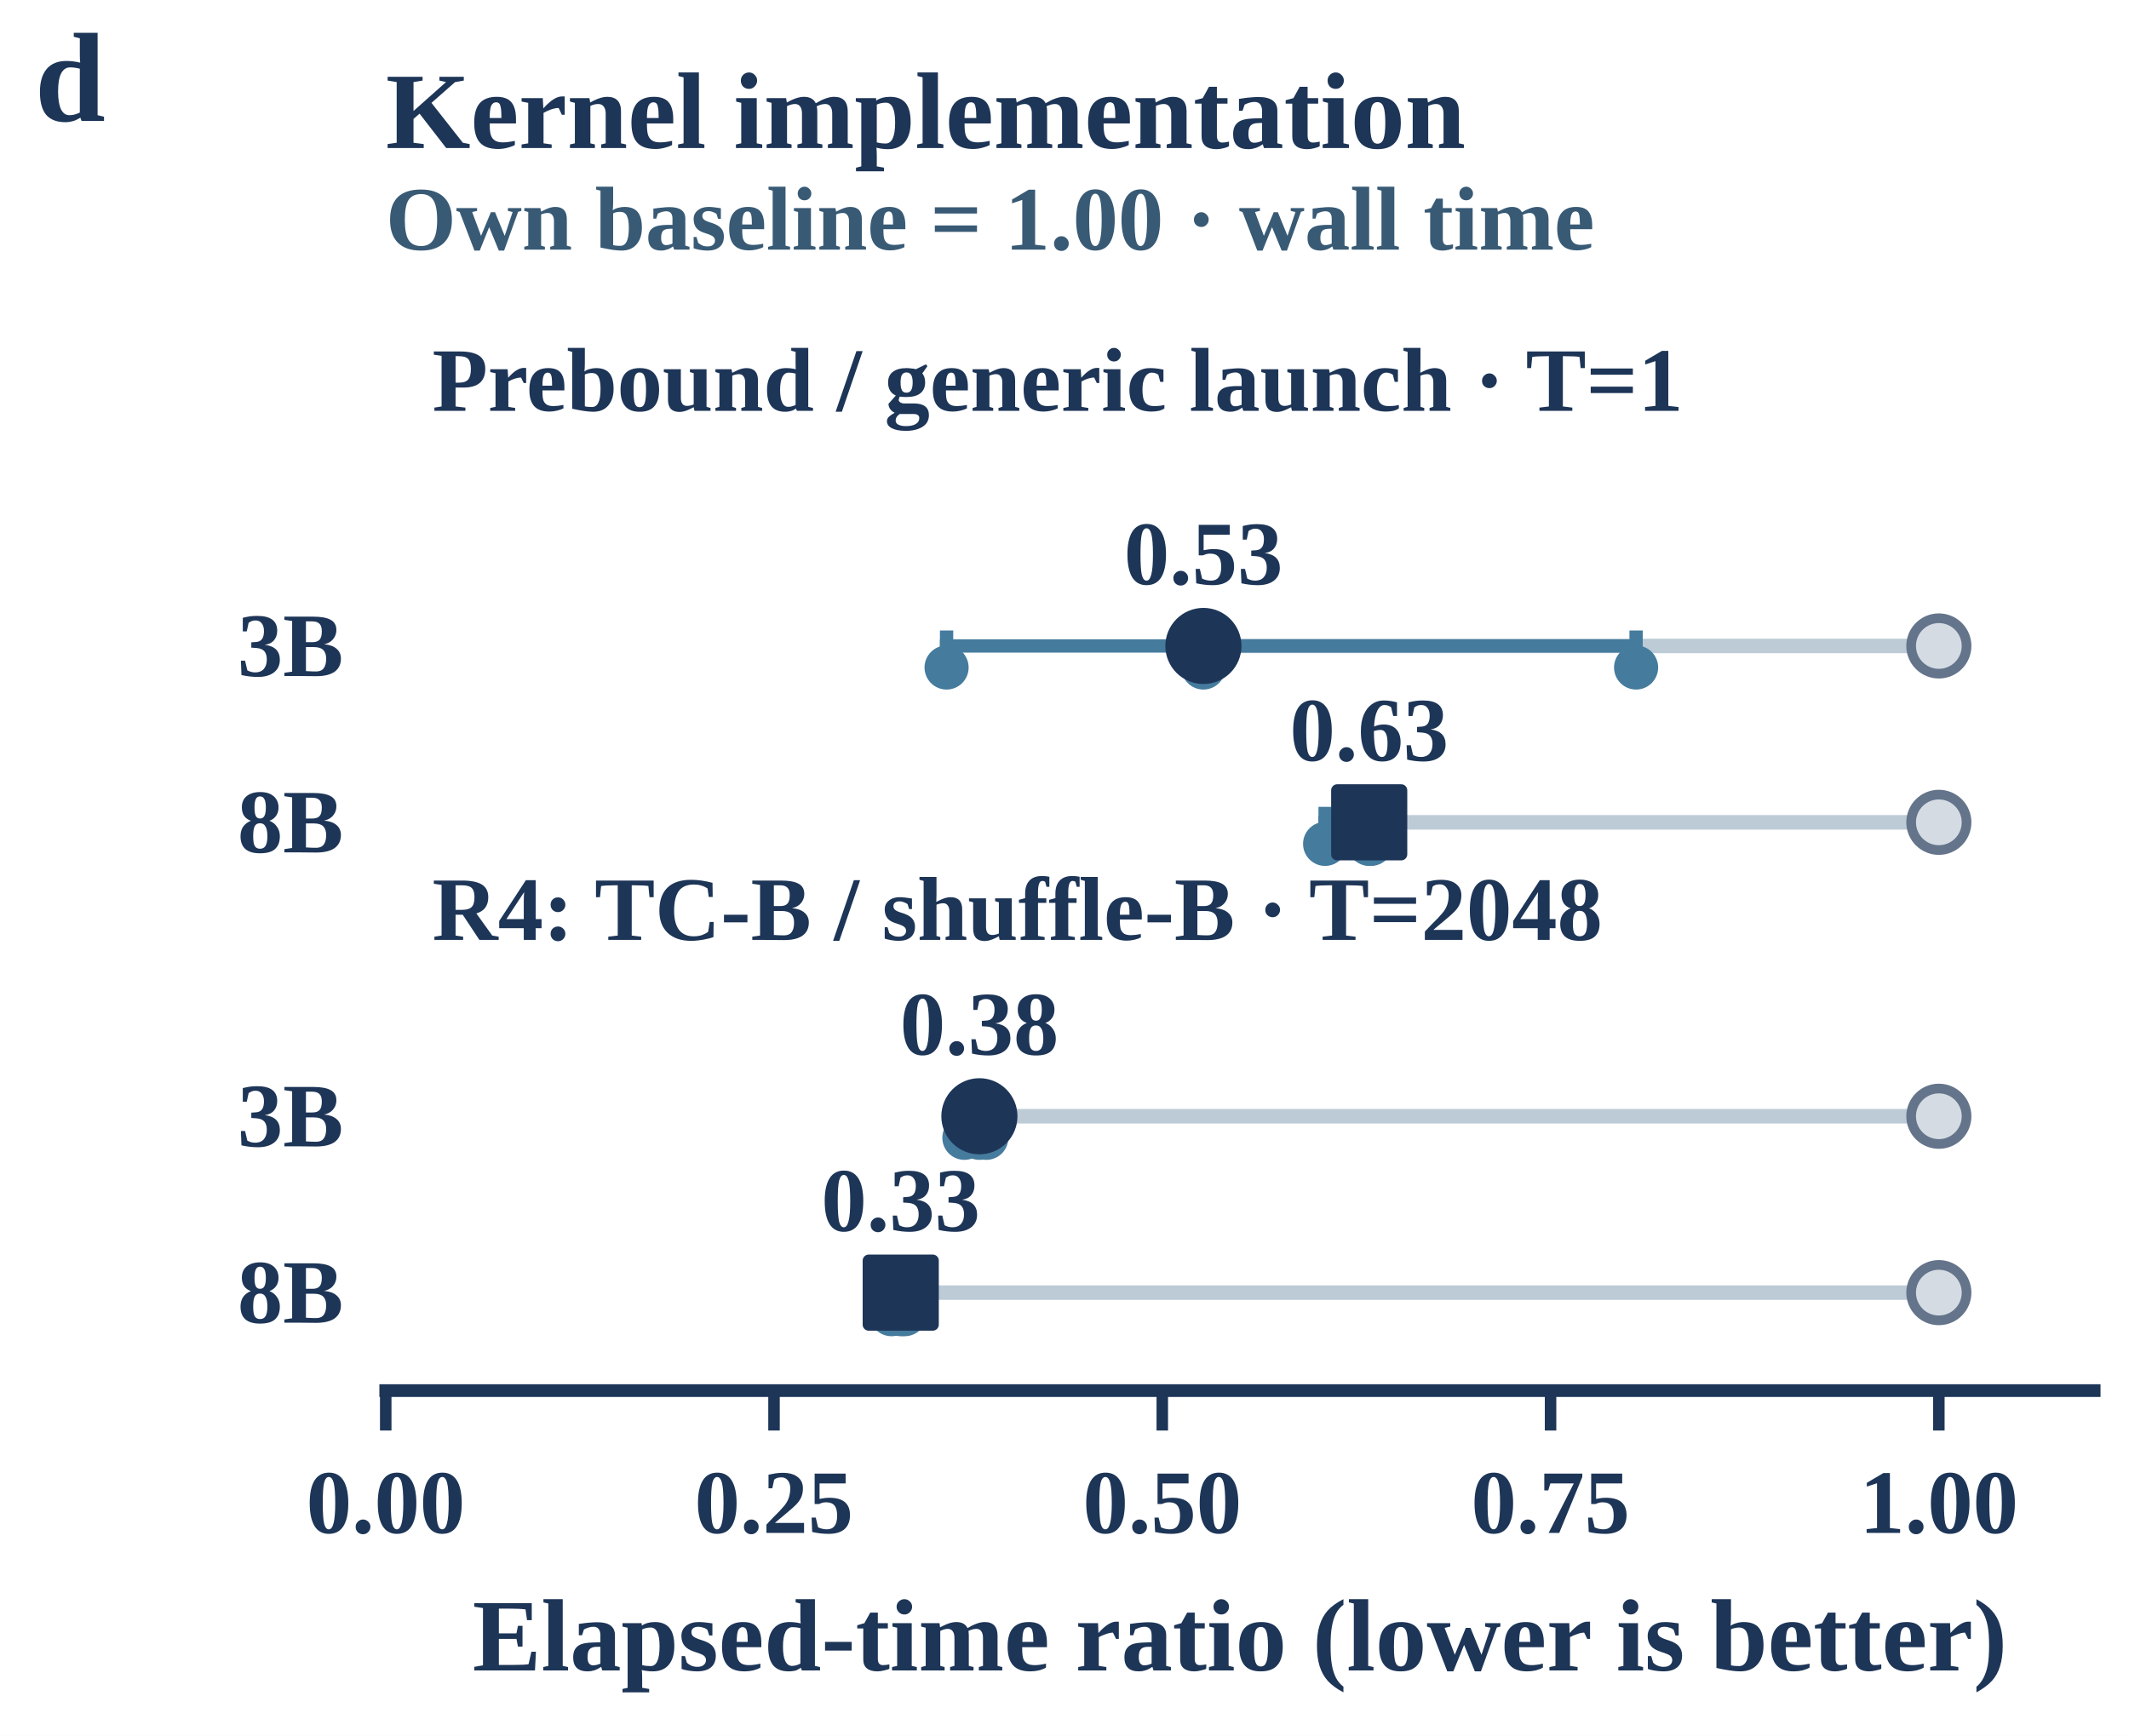
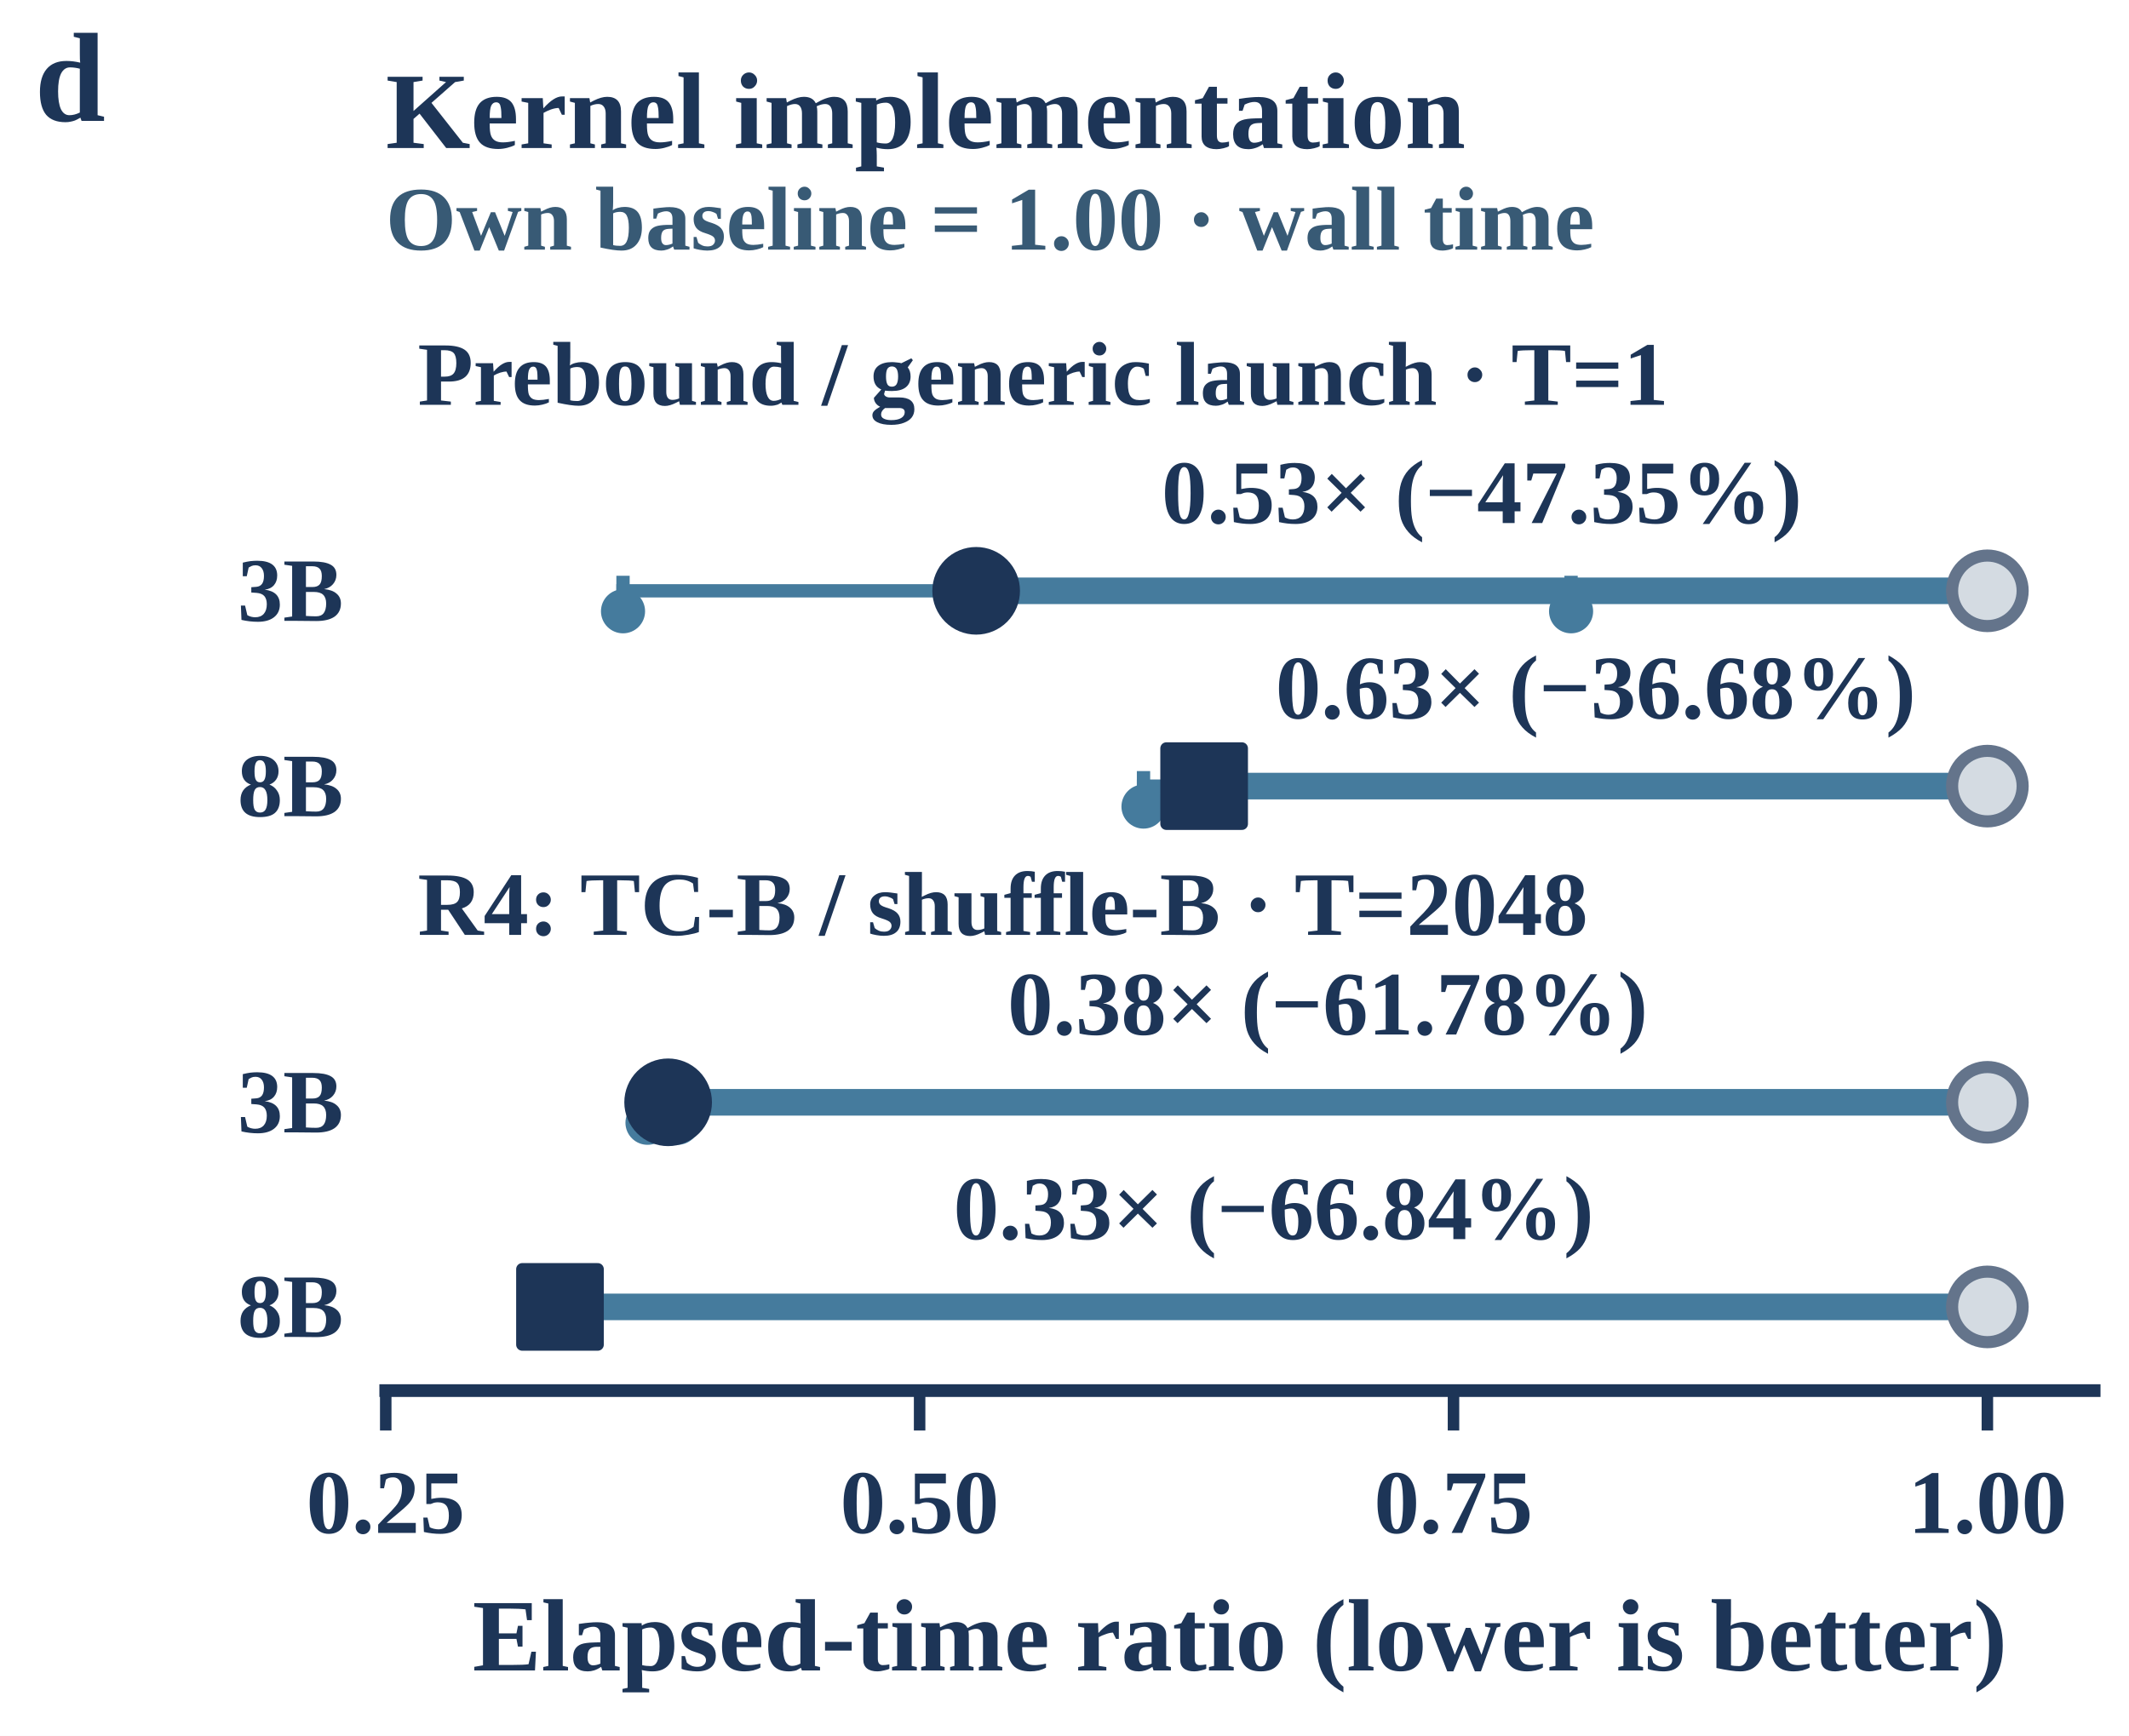
<svg xmlns="http://www.w3.org/2000/svg" xmlns:xlink="http://www.w3.org/1999/xlink" width="175.957pt" height="143.499pt" viewBox="0 0 175.957 143.499" version="1.1">
  <defs>
    <style type="text/css">*{stroke-linejoin: round; stroke-linecap: butt}</style>
  </defs>
  <g id="figure_1">
    <g id="patch_1">
      <path d="M 0 143.499  L 175.957 143.499  L 175.957 0  L 0 0  z " style="fill: #ffffff" />
    </g>
    <g id="axes_1">
      <g id="patch_2">
        <path d="M 31.88 114.957  L 173.077 114.957  L 173.077 24.24  L 31.88 24.24  z " style="fill: #ffffff" />
      </g>
      <g id="matplotlib.axis_1">
        <g id="xtick_1">
          <g id="line2d_1">
            <defs>
              <path id="m8a12161297" d="M 0 0  L 0 3.3  " style="stroke: #1d3557; stroke-width: 0.95" />
            </defs>
            <g>
              <use xlink:href="#m8a12161297" x="31.88" y="114.957" style="fill: #1d3557; stroke: #1d3557; stroke-width: 0.95" />
            </g>
          </g>
          <g id="text_1">
-             <text style="font-weight: 700; font-size: 7.5px; font-family: 'Times New Roman', serif; text-anchor: middle; fill: #1d3557" x="31.88" y="126.724" transform="rotate(-0 31.88 126.7238)">0.00</text>
+             <text style="font-weight: 700; font-size: 7.5px; font-family: 'Times New Roman', serif; text-anchor: middle; fill: #1d3557" x="31.88" y="126.724" transform="rotate(-0 31.88 126.7238)">0.25</text>
          </g>
        </g>
        <g id="xtick_2">
          <g id="line2d_2">
            <g>
-               <use xlink:href="#m8a12161297" x="63.97" y="114.957" style="fill: #1d3557; stroke: #1d3557; stroke-width: 0.95" />
+               <use xlink:href="#m8a12161297" x="76.004" y="114.957" style="fill: #1d3557; stroke: #1d3557; stroke-width: 0.95" />
            </g>
          </g>
          <g id="text_2">
-             <text style="font-weight: 700; font-size: 7.5px; font-family: 'Times New Roman', serif; text-anchor: middle; fill: #1d3557" x="63.97" y="126.724" transform="rotate(-0 63.97016 126.7238)">0.25</text>
+             <text style="font-weight: 700; font-size: 7.5px; font-family: 'Times New Roman', serif; text-anchor: middle; fill: #1d3557" x="76.004" y="126.724" transform="rotate(-0 76.00397 126.7238)">0.50</text>
          </g>
        </g>
        <g id="xtick_3">
          <g id="line2d_3">
            <g>
-               <use xlink:href="#m8a12161297" x="96.06" y="114.957" style="fill: #1d3557; stroke: #1d3557; stroke-width: 0.95" />
+               <use xlink:href="#m8a12161297" x="120.128" y="114.957" style="fill: #1d3557; stroke: #1d3557; stroke-width: 0.95" />
            </g>
          </g>
          <g id="text_3">
-             <text style="font-weight: 700; font-size: 7.5px; font-family: 'Times New Roman', serif; text-anchor: middle; fill: #1d3557" x="96.06" y="126.724" transform="rotate(-0 96.06033 126.7238)">0.50</text>
+             <text style="font-weight: 700; font-size: 7.5px; font-family: 'Times New Roman', serif; text-anchor: middle; fill: #1d3557" x="120.128" y="126.724" transform="rotate(-0 120.128 126.7238)">0.75</text>
          </g>
        </g>
        <g id="xtick_4">
          <g id="line2d_4">
            <g>
-               <use xlink:href="#m8a12161297" x="128.15" y="114.957" style="fill: #1d3557; stroke: #1d3557; stroke-width: 0.95" />
+               <use xlink:href="#m8a12161297" x="164.252" y="114.957" style="fill: #1d3557; stroke: #1d3557; stroke-width: 0.95" />
            </g>
          </g>
          <g id="text_4">
-             <text style="font-weight: 700; font-size: 7.5px; font-family: 'Times New Roman', serif; text-anchor: middle; fill: #1d3557" x="128.15" y="126.724" transform="rotate(-0 128.1505 126.7238)">0.75</text>
-           </g>
-         </g>
-         <g id="xtick_5">
-           <g id="line2d_5">
-             <g>
-               <use xlink:href="#m8a12161297" x="160.241" y="114.957" style="fill: #1d3557; stroke: #1d3557; stroke-width: 0.95" />
-             </g>
-           </g>
-           <g id="text_5">
-             <text style="font-weight: 700; font-size: 7.5px; font-family: 'Times New Roman', serif; text-anchor: middle; fill: #1d3557" x="160.241" y="126.724" transform="rotate(-0 160.2407 126.7238)">1.00</text>
-           </g>
-         </g>
-         <g id="text_6">
+             <text style="font-weight: 700; font-size: 7.5px; font-family: 'Times New Roman', serif; text-anchor: middle; fill: #1d3557" x="164.252" y="126.724" transform="rotate(-0 164.2519 126.7238)">1.00</text>
+           </g>
+         </g>
+         <g id="text_5">
          <text style="font-weight: 700; font-size: 8.5px; font-family: 'Times New Roman', serif; text-anchor: middle; fill: #1d3557" x="102.478" y="138.09" transform="rotate(-0 102.4784 138.0895)">Elapsed-time ratio (lower is better)</text>
        </g>
      </g>
      <g id="matplotlib.axis_2">
        <g id="ytick_1">
+           <g id="line2d_5" />
+           <g id="text_6">
+             <text style="font-weight: 700; font-size: 7.5px; font-family: 'Times New Roman', serif; text-anchor: end; fill: #1d3557" x="28.38" y="51.325" transform="rotate(-0 28.38 51.32453)">3B</text>
+           </g>
+         </g>
+         <g id="ytick_2">
          <g id="line2d_6" />
          <g id="text_7">
-             <text style="font-weight: 700; font-size: 7.5px; font-family: 'Times New Roman', serif; text-anchor: end; fill: #1d3557" x="28.38" y="55.882" transform="rotate(-0 28.38 55.88237)">3B</text>
-           </g>
-         </g>
-         <g id="ytick_2">
+             <text style="font-weight: 700; font-size: 7.5px; font-family: 'Times New Roman', serif; text-anchor: end; fill: #1d3557" x="28.38" y="67.469" transform="rotate(-0 28.38 67.46915)">8B</text>
+           </g>
+         </g>
+         <g id="ytick_3">
          <g id="line2d_7" />
          <g id="text_8">
-             <text style="font-weight: 700; font-size: 7.5px; font-family: 'Times New Roman', serif; text-anchor: end; fill: #1d3557" x="28.38" y="70.462" transform="rotate(-0 28.38 70.46195)">8B</text>
-           </g>
-         </g>
-         <g id="ytick_3">
+             <text style="font-weight: 700; font-size: 7.5px; font-family: 'Times New Roman', serif; text-anchor: end; fill: #1d3557" x="28.38" y="93.608" transform="rotate(-0 28.38 93.60806)">3B</text>
+           </g>
+         </g>
+         <g id="ytick_4">
          <g id="line2d_8" />
          <g id="text_9">
-             <text style="font-weight: 700; font-size: 7.5px; font-family: 'Times New Roman', serif; text-anchor: end; fill: #1d3557" x="28.38" y="94.761" transform="rotate(-0 28.38 94.76125)">3B</text>
-           </g>
-         </g>
-         <g id="ytick_4">
-           <g id="line2d_9" />
-           <g id="text_10">
-             <text style="font-weight: 700; font-size: 7.5px; font-family: 'Times New Roman', serif; text-anchor: end; fill: #1d3557" x="28.38" y="109.341" transform="rotate(-0 28.38 109.3408)">8B</text>
-           </g>
-         </g>
+             <text style="font-weight: 700; font-size: 7.5px; font-family: 'Times New Roman', serif; text-anchor: end; fill: #1d3557" x="28.38" y="110.521" transform="rotate(-0 28.38 110.5215)">8B</text>
+           </g>
+         </g>
+       </g>
+       <g id="line2d_9">
+         <path d="M 80.677 48.841  L 164.252 48.841  " clip-path="url(#pe9f0cdf389)" style="fill: none; stroke: #457b9d; stroke-width: 2.2; stroke-linecap: square" />
      </g>
      <g id="line2d_10">
-         <path d="M 99.459 53.399  L 160.241 53.399  " clip-path="url(#pe9f0cdf389)" style="fill: none; stroke: #bdcbd6; stroke-width: 1.2; stroke-linecap: square" />
+         <path d="M 99.519 64.986  L 164.252 64.986  " clip-path="url(#pe9f0cdf389)" style="fill: none; stroke: #457b9d; stroke-width: 2.2; stroke-linecap: square" />
      </g>
      <g id="line2d_11">
-         <path d="M 113.162 67.979  L 160.241 67.979  " clip-path="url(#pe9f0cdf389)" style="fill: none; stroke: #bdcbd6; stroke-width: 1.2; stroke-linecap: square" />
+         <path d="M 55.22 91.125  L 164.252 91.125  " clip-path="url(#pe9f0cdf389)" style="fill: none; stroke: #457b9d; stroke-width: 2.2; stroke-linecap: square" />
      </g>
      <g id="line2d_12">
-         <path d="M 80.945 92.278  L 160.241 92.278  " clip-path="url(#pe9f0cdf389)" style="fill: none; stroke: #bdcbd6; stroke-width: 1.2; stroke-linecap: square" />
-       </g>
-       <g id="line2d_13">
-         <path d="M 74.443 106.858  L 160.241 106.858  " clip-path="url(#pe9f0cdf389)" style="fill: none; stroke: #bdcbd6; stroke-width: 1.2; stroke-linecap: square" />
+         <path d="M 46.281 108.038  L 164.252 108.038  " clip-path="url(#pe9f0cdf389)" style="fill: none; stroke: #457b9d; stroke-width: 2.2; stroke-linecap: square" />
      </g>
      <g id="PathCollection_1">
        <defs>
-           <path id="m5576349bd5" d="M 0 2.291  C 0.608 2.291 1.191 2.05 1.62 1.62  C 2.05 1.191 2.291 0.608 2.291 0  C 2.291 -0.608 2.05 -1.191 1.62 -1.62  C 1.191 -2.05 0.608 -2.291 0 -2.291  C -0.608 -2.291 -1.191 -2.05 -1.62 -1.62  C -2.05 -1.191 -2.291 -0.608 -2.291 0  C -2.291 0.608 -2.05 1.191 -1.62 1.62  C -1.191 2.05 -0.608 2.291 0 2.291  z " style="stroke: #64748b; stroke-width: 0.8" />
-         </defs>
-         <g clip-path="url(#pe9f0cdf389)">
-           <use xlink:href="#m5576349bd5" x="160.241" y="53.399" style="fill: #d4dbe2; stroke: #64748b; stroke-width: 0.8" />
+           <path id="m95b67b3bc7" d="M 0 2.915  C 0.773 2.915 1.515 2.608 2.062 2.062  C 2.608 1.515 2.915 0.773 2.915 0  C 2.915 -0.773 2.608 -1.515 2.062 -2.062  C 1.515 -2.608 0.773 -2.915 0 -2.915  C -0.773 -2.915 -1.515 -2.608 -2.062 -2.062  C -2.608 -1.515 -2.915 -0.773 -2.915 0  C -2.915 0.773 -2.608 1.515 -2.062 2.062  C -1.515 2.608 -0.773 2.915 0 2.915  z " style="stroke: #64748b" />
+         </defs>
+         <g clip-path="url(#pe9f0cdf389)">
+           <use xlink:href="#m95b67b3bc7" x="164.252" y="48.841" style="fill: #d4dbe2; stroke: #64748b" />
        </g>
      </g>
      <g id="PathCollection_2">
        <g clip-path="url(#pe9f0cdf389)">
-           <use xlink:href="#m5576349bd5" x="160.241" y="67.979" style="fill: #d4dbe2; stroke: #64748b; stroke-width: 0.8" />
+           <use xlink:href="#m95b67b3bc7" x="164.252" y="64.986" style="fill: #d4dbe2; stroke: #64748b" />
        </g>
      </g>
      <g id="PathCollection_3">
        <g clip-path="url(#pe9f0cdf389)">
-           <use xlink:href="#m5576349bd5" x="160.241" y="92.278" style="fill: #d4dbe2; stroke: #64748b; stroke-width: 0.8" />
+           <use xlink:href="#m95b67b3bc7" x="164.252" y="91.125" style="fill: #d4dbe2; stroke: #64748b" />
        </g>
      </g>
      <g id="PathCollection_4">
        <g clip-path="url(#pe9f0cdf389)">
-           <use xlink:href="#m5576349bd5" x="160.241" y="106.858" style="fill: #d4dbe2; stroke: #64748b; stroke-width: 0.8" />
+           <use xlink:href="#m95b67b3bc7" x="164.252" y="108.038" style="fill: #d4dbe2; stroke: #64748b" />
        </g>
      </g>
      <g id="patch_3">
        <path d="M 31.88 114.957  L 173.077 114.957  " style="fill: none; stroke: #1d3557; stroke-width: 1.05; stroke-linejoin: miter; stroke-linecap: square" />
      </g>
+       <g id="text_10">
+         <text style="font-weight: 700; font-size: 10.5px; font-family: 'Times New Roman', serif; text-anchor: start; fill: #1d3557" x="2.88" y="9.994" transform="rotate(-0 2.88 9.993984)">d</text>
+       </g>
      <g id="text_11">
-         <text style="font-weight: 700; font-size: 10.5px; font-family: 'Times New Roman', serif; text-anchor: start; fill: #1d3557" x="2.88" y="9.994" transform="rotate(-0 2.88 9.993984)">d</text>
+         <text style="font-weight: 700; font-size: 7.5px; font-family: 'Times New Roman', serif; text-anchor: start; fill: #385a75" x="31.88" y="20.636" transform="rotate(-0 31.88 20.6357)">Own baseline = 1.00 · wall time</text>
      </g>
      <g id="text_12">
-         <text style="font-weight: 700; font-size: 7.5px; font-family: 'Times New Roman', serif; text-anchor: start; fill: #385a75" x="31.88" y="20.636" transform="rotate(-0 31.88 20.6357)">Own baseline = 1.00 · wall time</text>
+         <text style="font-weight: 700; font-size: 7.5px; font-family: 'Times New Roman', serif; text-anchor: middle; fill: #1d3557" x="122.465" y="43.237" transform="rotate(-0 122.4646 43.23703)">0.53×  (−47.35%)</text>
      </g>
      <g id="text_13">
-         <text style="font-weight: 700; font-size: 7.5px; font-family: 'Times New Roman', serif; text-anchor: middle; fill: #1d3557" x="99.459" y="48.295" transform="rotate(-0 99.45913 48.29487)">0.53</text>
+         <text style="font-weight: 700; font-size: 7.5px; font-family: 'Times New Roman', serif; text-anchor: middle; fill: #1d3557" x="131.885" y="59.382" transform="rotate(-0 131.8852 59.38165)">0.63×  (−36.68%)</text>
      </g>
      <g id="text_14">
-         <text style="font-weight: 700; font-size: 7.5px; font-family: 'Times New Roman', serif; text-anchor: middle; fill: #1d3557" x="113.162" y="62.874" transform="rotate(-0 113.1618 62.87445)">0.63</text>
+         <text style="font-weight: 700; font-size: 7.5px; font-family: 'Times New Roman', serif; text-anchor: middle; fill: #1d3557" x="109.736" y="85.521" transform="rotate(-0 109.736 85.52056)">0.38×  (−61.78%)</text>
      </g>
      <g id="text_15">
-         <text style="font-weight: 700; font-size: 7.5px; font-family: 'Times New Roman', serif; text-anchor: middle; fill: #1d3557" x="80.945" y="87.174" transform="rotate(-0 80.94471 87.17375)">0.38</text>
+         <text style="font-weight: 700; font-size: 7.5px; font-family: 'Times New Roman', serif; text-anchor: middle; fill: #1d3557" x="105.266" y="102.434" transform="rotate(-0 105.2664 102.434)">0.33×  (−66.84%)</text>
      </g>
      <g id="text_16">
-         <text style="font-weight: 700; font-size: 7.5px; font-family: 'Times New Roman', serif; text-anchor: middle; fill: #1d3557" x="74.443" y="101.753" transform="rotate(-0 74.44347 101.7533)">0.33</text>
+         <text style="font-weight: 700; font-size: 7.5px; font-family: 'Times New Roman', serif; text-anchor: start; fill: #1d3557" x="34.527" y="33.465" transform="rotate(-0 34.52744 33.4655)">Prebound / generic launch · T=1</text>
      </g>
      <g id="text_17">
-         <text style="font-weight: 700; font-size: 7.5px; font-family: 'Times New Roman', serif; text-anchor: start; fill: #1d3557" x="35.731" y="33.96" transform="rotate(-0 35.73082 33.95972)">Prebound / generic launch · T=1</text>
+         <text style="font-weight: 700; font-size: 7.5px; font-family: 'Times New Roman', serif; text-anchor: start; fill: #1d3557" x="34.527" y="77.287" transform="rotate(-0 34.52744 77.28661)">R4: TC-B / shuffle-B · T=2048</text>
      </g>
      <g id="text_18">
-         <text style="font-weight: 700; font-size: 7.5px; font-family: 'Times New Roman', serif; text-anchor: start; fill: #1d3557" x="35.731" y="77.698" transform="rotate(-0 35.73082 77.69846)">R4: TC-B / shuffle-B · T=2048</text>
-       </g>
-       <g id="text_19">
        <text style="font-weight: 700; font-size: 9px; font-family: 'Times New Roman', serif; text-anchor: start; fill: #1d3557" x="31.88" y="12.24" transform="rotate(-0 31.88 12.24)">Kernel implementation</text>
      </g>
+       <g id="line2d_13">
+         <path d="M 51.491 48.841  L 129.846 48.841  " clip-path="url(#pe9f0cdf389)" style="fill: none; stroke: #457b9d; stroke-width: 1.1; stroke-linecap: square" />
+       </g>
      <g id="line2d_14">
-         <path d="M 78.233 53.399  L 135.219 53.399  " clip-path="url(#pe9f0cdf389)" style="fill: none; stroke: #457b9d; stroke-width: 1.1; stroke-linecap: square" />
+         <path d="M 51.491 49.533  L 51.491 48.149  " clip-path="url(#pe9f0cdf389)" style="fill: none; stroke: #457b9d; stroke-width: 1.1; stroke-linecap: square" />
      </g>
      <g id="line2d_15">
-         <path d="M 78.233 54.128  L 78.233 52.67  " clip-path="url(#pe9f0cdf389)" style="fill: none; stroke: #457b9d; stroke-width: 1.1; stroke-linecap: square" />
+         <path d="M 129.846 49.533  L 129.846 48.149  " clip-path="url(#pe9f0cdf389)" style="fill: none; stroke: #457b9d; stroke-width: 1.1; stroke-linecap: square" />
      </g>
      <g id="line2d_16">
-         <path d="M 135.219 54.128  L 135.219 52.67  " clip-path="url(#pe9f0cdf389)" style="fill: none; stroke: #457b9d; stroke-width: 1.1; stroke-linecap: square" />
+         <path d="M 94.508 64.986  L 99.717 64.986  " clip-path="url(#pe9f0cdf389)" style="fill: none; stroke: #457b9d; stroke-width: 1.1; stroke-linecap: square" />
      </g>
      <g id="line2d_17">
-         <path d="M 109.517 67.979  L 113.306 67.979  " clip-path="url(#pe9f0cdf389)" style="fill: none; stroke: #457b9d; stroke-width: 1.1; stroke-linecap: square" />
+         <path d="M 94.508 65.678  L 94.508 64.294  " clip-path="url(#pe9f0cdf389)" style="fill: none; stroke: #457b9d; stroke-width: 1.1; stroke-linecap: square" />
      </g>
      <g id="line2d_18">
-         <path d="M 109.517 68.708  L 109.517 67.25  " clip-path="url(#pe9f0cdf389)" style="fill: none; stroke: #457b9d; stroke-width: 1.1; stroke-linecap: square" />
+         <path d="M 99.717 65.678  L 99.717 64.294  " clip-path="url(#pe9f0cdf389)" style="fill: none; stroke: #457b9d; stroke-width: 1.1; stroke-linecap: square" />
      </g>
      <g id="line2d_19">
-         <path d="M 113.306 68.708  L 113.306 67.25  " clip-path="url(#pe9f0cdf389)" style="fill: none; stroke: #457b9d; stroke-width: 1.1; stroke-linecap: square" />
+         <path d="M 53.515 91.125  L 56.005 91.125  " clip-path="url(#pe9f0cdf389)" style="fill: none; stroke: #457b9d; stroke-width: 1.1; stroke-linecap: square" />
      </g>
      <g id="line2d_20">
-         <path d="M 79.705 92.278  L 81.516 92.278  " clip-path="url(#pe9f0cdf389)" style="fill: none; stroke: #457b9d; stroke-width: 1.1; stroke-linecap: square" />
+         <path d="M 53.515 91.817  L 53.515 90.433  " clip-path="url(#pe9f0cdf389)" style="fill: none; stroke: #457b9d; stroke-width: 1.1; stroke-linecap: square" />
      </g>
      <g id="line2d_21">
-         <path d="M 79.705 93.007  L 79.705 91.549  " clip-path="url(#pe9f0cdf389)" style="fill: none; stroke: #457b9d; stroke-width: 1.1; stroke-linecap: square" />
+         <path d="M 56.005 91.817  L 56.005 90.433  " clip-path="url(#pe9f0cdf389)" style="fill: none; stroke: #457b9d; stroke-width: 1.1; stroke-linecap: square" />
      </g>
      <g id="line2d_22">
-         <path d="M 81.516 93.007  L 81.516 91.549  " clip-path="url(#pe9f0cdf389)" style="fill: none; stroke: #457b9d; stroke-width: 1.1; stroke-linecap: square" />
+         <path d="M 45.233 108.038  L 46.731 108.038  " clip-path="url(#pe9f0cdf389)" style="fill: none; stroke: #457b9d; stroke-width: 1.1; stroke-linecap: square" />
      </g>
      <g id="line2d_23">
-         <path d="M 73.682 106.858  L 74.771 106.858  " clip-path="url(#pe9f0cdf389)" style="fill: none; stroke: #457b9d; stroke-width: 1.1; stroke-linecap: square" />
+         <path d="M 45.233 108.73  L 45.233 107.346  " clip-path="url(#pe9f0cdf389)" style="fill: none; stroke: #457b9d; stroke-width: 1.1; stroke-linecap: square" />
      </g>
      <g id="line2d_24">
-         <path d="M 73.682 107.587  L 73.682 106.129  " clip-path="url(#pe9f0cdf389)" style="fill: none; stroke: #457b9d; stroke-width: 1.1; stroke-linecap: square" />
-       </g>
-       <g id="line2d_25">
-         <path d="M 74.771 107.587  L 74.771 106.129  " clip-path="url(#pe9f0cdf389)" style="fill: none; stroke: #457b9d; stroke-width: 1.1; stroke-linecap: square" />
+         <path d="M 46.731 108.73  L 46.731 107.346  " clip-path="url(#pe9f0cdf389)" style="fill: none; stroke: #457b9d; stroke-width: 1.1; stroke-linecap: square" />
      </g>
      <g id="PathCollection_5">
        <defs>
          <path id="m90ae9d935c" d="M 0 1.323  C 0.351 1.323 0.687 1.183 0.935 0.935  C 1.183 0.687 1.323 0.351 1.323 0  C 1.323 -0.351 1.183 -0.687 0.935 -0.935  C 0.687 -1.183 0.351 -1.323 0 -1.323  C -0.351 -1.323 -0.687 -1.183 -0.935 -0.935  C -1.183 -0.687 -1.323 -0.351 -1.323 0  C -1.323 0.351 -1.183 0.687 -0.935 0.935  C -0.687 1.183 -0.351 1.323 0 1.323  z " style="stroke: #457b9d" />
        </defs>
        <g clip-path="url(#pe9f0cdf389)">
-           <use xlink:href="#m90ae9d935c" x="135.219" y="55.181" style="fill: #457b9d; stroke: #457b9d" />
-           <use xlink:href="#m90ae9d935c" x="99.459" y="55.181" style="fill: #457b9d; stroke: #457b9d" />
-           <use xlink:href="#m90ae9d935c" x="78.233" y="55.181" style="fill: #457b9d; stroke: #457b9d" />
+           <use xlink:href="#m90ae9d935c" x="129.846" y="50.533" style="fill: #457b9d; stroke: #457b9d" />
+           <use xlink:href="#m90ae9d935c" x="80.677" y="50.533" style="fill: #457b9d; stroke: #457b9d" />
+           <use xlink:href="#m90ae9d935c" x="51.491" y="50.533" style="fill: #457b9d; stroke: #457b9d" />
        </g>
      </g>
      <g id="PathCollection_6">
        <g clip-path="url(#pe9f0cdf389)">
-           <use xlink:href="#m90ae9d935c" x="113.306" y="69.761" style="fill: #457b9d; stroke: #457b9d" />
-           <use xlink:href="#m90ae9d935c" x="109.517" y="69.761" style="fill: #457b9d; stroke: #457b9d" />
-           <use xlink:href="#m90ae9d935c" x="113.162" y="69.761" style="fill: #457b9d; stroke: #457b9d" />
+           <use xlink:href="#m90ae9d935c" x="99.717" y="66.677" style="fill: #457b9d; stroke: #457b9d" />
+           <use xlink:href="#m90ae9d935c" x="94.508" y="66.677" style="fill: #457b9d; stroke: #457b9d" />
+           <use xlink:href="#m90ae9d935c" x="99.519" y="66.677" style="fill: #457b9d; stroke: #457b9d" />
        </g>
      </g>
      <g id="PathCollection_7">
        <g clip-path="url(#pe9f0cdf389)">
-           <use xlink:href="#m90ae9d935c" x="81.516" y="94.06" style="fill: #457b9d; stroke: #457b9d" />
-           <use xlink:href="#m90ae9d935c" x="79.705" y="94.06" style="fill: #457b9d; stroke: #457b9d" />
-           <use xlink:href="#m90ae9d935c" x="80.945" y="94.06" style="fill: #457b9d; stroke: #457b9d" />
+           <use xlink:href="#m90ae9d935c" x="56.005" y="92.816" style="fill: #457b9d; stroke: #457b9d" />
+           <use xlink:href="#m90ae9d935c" x="53.515" y="92.816" style="fill: #457b9d; stroke: #457b9d" />
+           <use xlink:href="#m90ae9d935c" x="55.22" y="92.816" style="fill: #457b9d; stroke: #457b9d" />
        </g>
      </g>
      <g id="PathCollection_8">
        <g clip-path="url(#pe9f0cdf389)">
-           <use xlink:href="#m90ae9d935c" x="74.443" y="108.64" style="fill: #457b9d; stroke: #457b9d" />
-           <use xlink:href="#m90ae9d935c" x="74.771" y="108.64" style="fill: #457b9d; stroke: #457b9d" />
-           <use xlink:href="#m90ae9d935c" x="73.682" y="108.64" style="fill: #457b9d; stroke: #457b9d" />
+           <use xlink:href="#m90ae9d935c" x="46.281" y="109.73" style="fill: #457b9d; stroke: #457b9d" />
+           <use xlink:href="#m90ae9d935c" x="46.731" y="109.73" style="fill: #457b9d; stroke: #457b9d" />
+           <use xlink:href="#m90ae9d935c" x="45.233" y="109.73" style="fill: #457b9d; stroke: #457b9d" />
        </g>
      </g>
      <g id="PathCollection_9">
        <defs>
-           <path id="mb16fcc1428" d="M 0 2.646  C 0.702 2.646 1.375 2.367 1.871 1.871  C 2.367 1.375 2.646 0.702 2.646 0  C 2.646 -0.702 2.367 -1.375 1.871 -1.871  C 1.375 -2.367 0.702 -2.646 0 -2.646  C -0.702 -2.646 -1.375 -2.367 -1.871 -1.871  C -2.367 -1.375 -2.646 -0.702 -2.646 0  C -2.646 0.702 -2.367 1.375 -1.871 1.871  C -1.375 2.367 -0.702 2.646 0 2.646  z " style="stroke: #1d3557" />
-         </defs>
-         <g clip-path="url(#pe9f0cdf389)">
-           <use xlink:href="#mb16fcc1428" x="99.459" y="53.399" style="fill: #1d3557; stroke: #1d3557" />
+           <path id="m7664cb9d95" d="M 0 3.122  C 0.828 3.122 1.622 2.793 2.208 2.208  C 2.793 1.622 3.122 0.828 3.122 0  C 3.122 -0.828 2.793 -1.622 2.208 -2.208  C 1.622 -2.793 0.828 -3.122 0 -3.122  C -0.828 -3.122 -1.622 -2.793 -2.208 -2.208  C -2.793 -1.622 -3.122 -0.828 -3.122 0  C -3.122 0.828 -2.793 1.622 -2.208 2.208  C -1.622 2.793 -0.828 3.122 0 3.122  z " style="stroke: #1d3557" />
+         </defs>
+         <g clip-path="url(#pe9f0cdf389)">
+           <use xlink:href="#m7664cb9d95" x="80.677" y="48.841" style="fill: #1d3557; stroke: #1d3557" />
        </g>
      </g>
      <g id="PathCollection_10">
        <defs>
-           <path id="m73b8ede58b" d="M -2.646 2.646  L 2.646 2.646  L 2.646 -2.646  L -2.646 -2.646  z " style="stroke: #1d3557" />
-         </defs>
-         <g clip-path="url(#pe9f0cdf389)">
-           <use xlink:href="#m73b8ede58b" x="113.162" y="67.979" style="fill: #1d3557; stroke: #1d3557" />
+           <path id="mae051eef86" d="M -3.122 3.122  L 3.122 3.122  L 3.122 -3.122  L -3.122 -3.122  z " style="stroke: #1d3557" />
+         </defs>
+         <g clip-path="url(#pe9f0cdf389)">
+           <use xlink:href="#mae051eef86" x="99.519" y="64.986" style="fill: #1d3557; stroke: #1d3557" />
        </g>
      </g>
      <g id="PathCollection_11">
        <g clip-path="url(#pe9f0cdf389)">
-           <use xlink:href="#mb16fcc1428" x="80.945" y="92.278" style="fill: #1d3557; stroke: #1d3557" />
+           <use xlink:href="#m7664cb9d95" x="55.22" y="91.125" style="fill: #1d3557; stroke: #1d3557" />
        </g>
      </g>
      <g id="PathCollection_12">
        <g clip-path="url(#pe9f0cdf389)">
-           <use xlink:href="#m73b8ede58b" x="74.443" y="106.858" style="fill: #1d3557; stroke: #1d3557" />
+           <use xlink:href="#mae051eef86" x="46.281" y="108.038" style="fill: #1d3557; stroke: #1d3557" />
        </g>
      </g>
    </g>
  </g>
  <defs>
    <clipPath id="pe9f0cdf389">
      <rect x="31.88" y="24.24" width="141.197" height="90.717" />
    </clipPath>
  </defs>
</svg>
